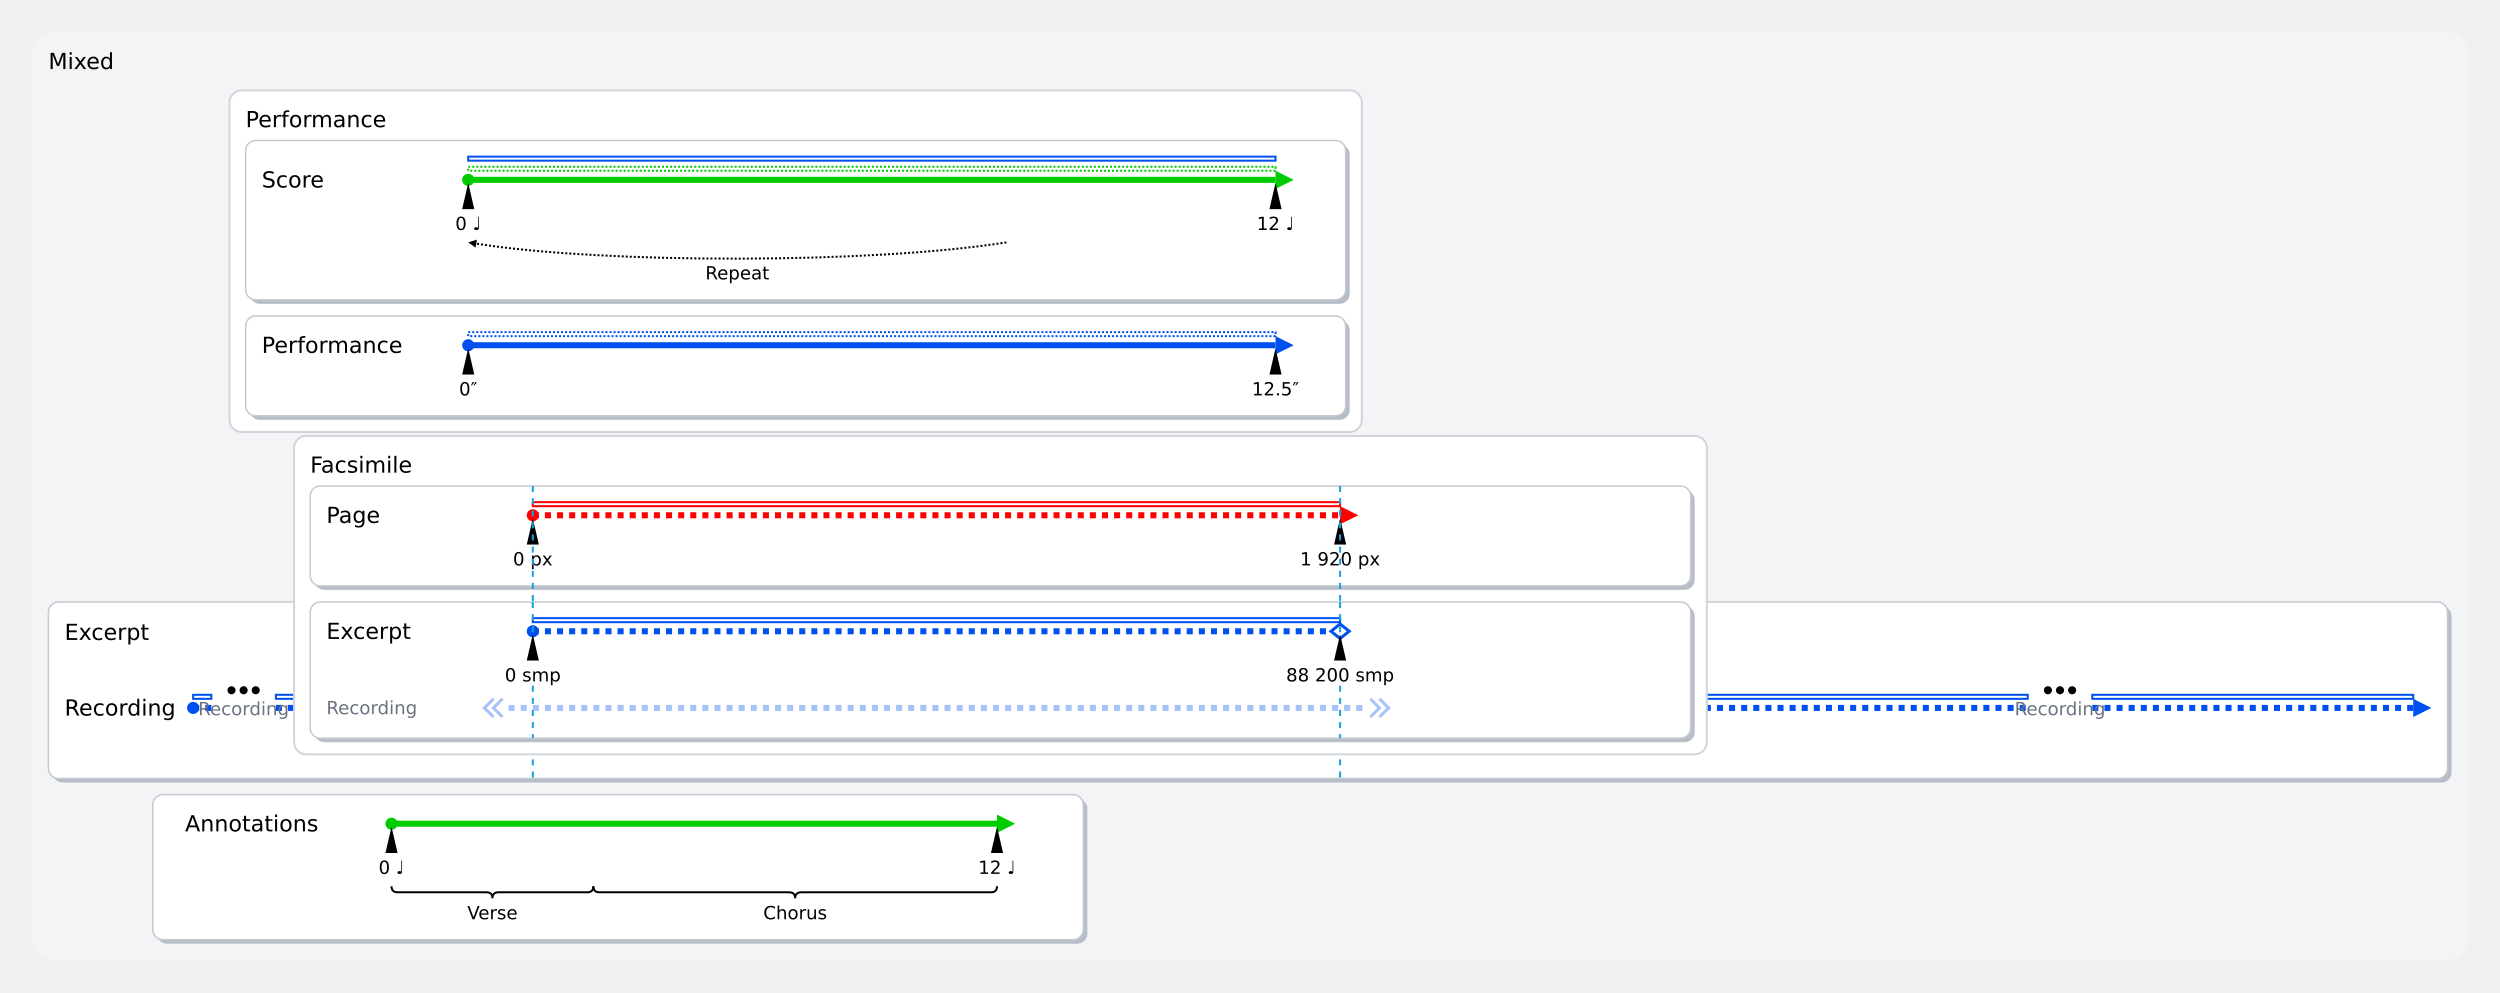
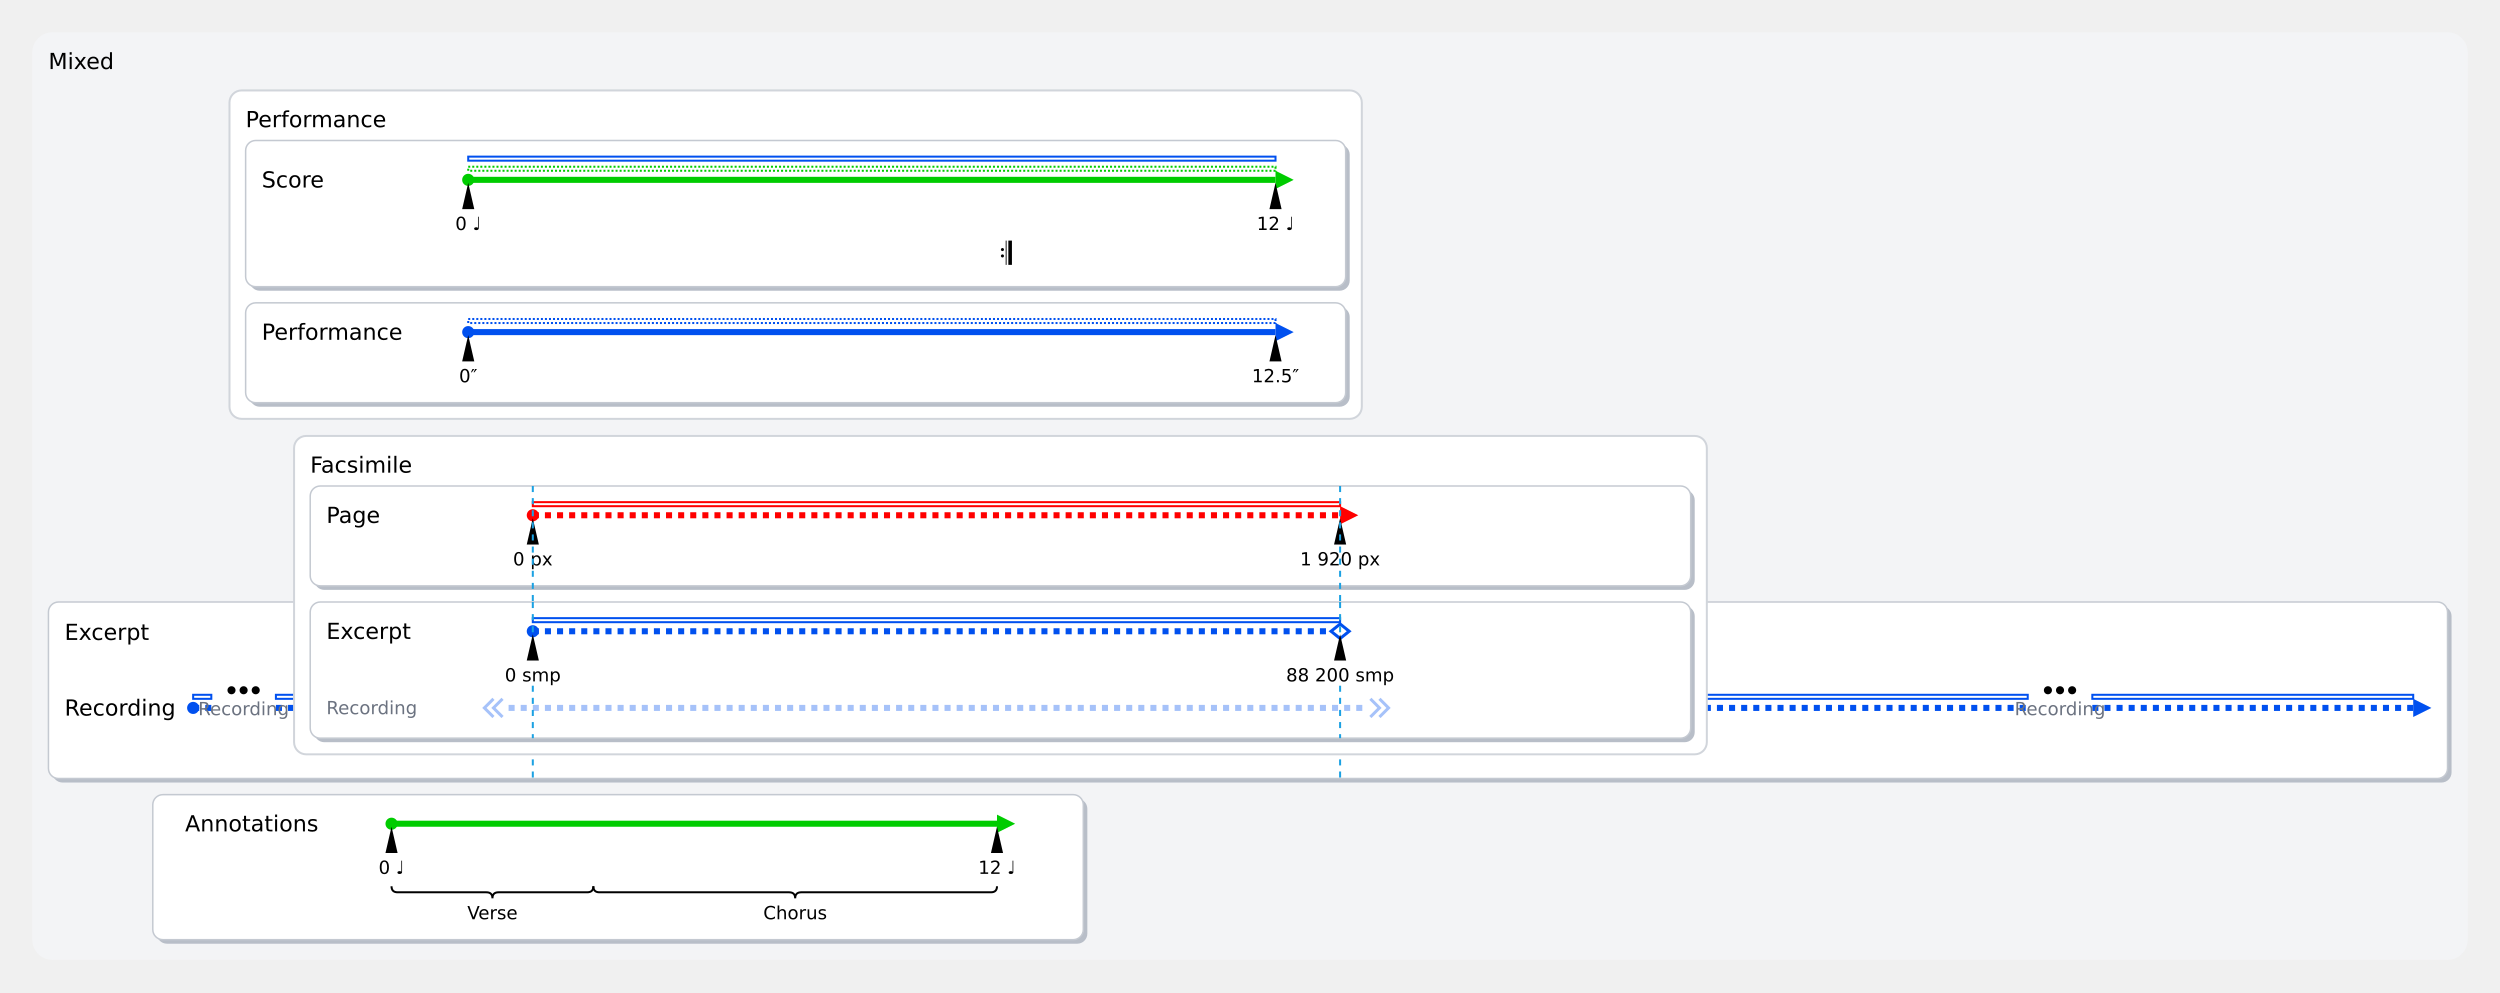
<svg xmlns="http://www.w3.org/2000/svg" width="1238.704" height="491.59" viewBox="0 0 1238.704 491.59" font-family="DejaVu Sans, Noto Music" text-rendering="geometricPrecision" style="font-kerning:none;font-variant-ligatures:none">
  <g transform="translate(16 16)">
    <rect x="0" y="0" width="1206.704" height="459.59" rx="10" fill="#F3F4F6" />
    <text data-part="name" x="8" y="18.21" text-anchor="start" font-size="11" fill="#000000">Mixed</text>
    <rect data-id="recording" data-part="card" x="10" y="284.281" width="1188.704" height="87.453" rx="5" fill="#B8BEC8" />
    <rect data-id="recording" data-part="card" x="8" y="282.281" width="1188.704" height="87.453" rx="5" fill="#FFFFFF" stroke="#C4C9D1" stroke-width="0.75" />
    <polygon data-id="cmap_5" points="79.704,328.258 88.701,328.258 88.701,330.258 79.704,330.258" fill="none" stroke="#0050EF" stroke-width="1" />
    <polygon data-id="cmap_5" points="120.706,328.258 988.701,328.258 988.701,330.258 120.706,330.258" fill="none" stroke="#0050EF" stroke-width="1" />
    <polygon data-id="cmap_5" points="1020.706,328.258 1179.704,328.258 1179.704,330.258 1020.706,330.258" fill="none" stroke="#0050EF" stroke-width="1" />
    <polygon data-id="cmap_6" points="247.995,290.781 647.995,290.781 647.995,292.781 247.995,292.781" fill="none" stroke="#0050EF" stroke-width="1" />
    <line data-id="recording" x1="79.704" y1="334.758" x2="88.701" y2="334.758" stroke="#0050EF" stroke-width="3" stroke-dasharray="3 3" />
    <line data-id="recording" x1="120.706" y1="334.758" x2="988.701" y2="334.758" stroke="#0050EF" stroke-width="3" stroke-dasharray="3 3" />
    <line data-id="recording" x1="1020.706" y1="334.758" x2="1179.704" y2="334.758" stroke="#0050EF" stroke-width="3" stroke-dasharray="3 3" />
    <circle data-id="recording" cx="79.704" cy="334.758" r="3" fill="#0050EF" />
    <polygon data-id="recording" points="1188.704,334.758 1179.704,330.258 1179.704,339.258" fill="#0050EF" />
    <line data-id="excerpt" x1="247.995" y1="297.281" x2="643.495" y2="297.281" stroke="#0050EF" stroke-width="3" stroke-dasharray="3 3" />
    <circle data-id="excerpt" cx="247.995" cy="297.281" r="3" fill="#0050EF" />
    <polygon data-id="excerpt" points="643.495,297.281 647.995,293.681 652.495,297.281 647.995,300.881" fill="none" stroke="#0050EF" stroke-width="1.5" />
    <polygon data-id="timestamp_3" points="247.995,298.781 244.995,311.781 250.995,311.781" fill="#000000" />
    <polygon data-id="timestamp_4" points="647.995,298.781 644.995,311.781 650.995,311.781" fill="#000000" />
    <text data-id="excerpt" data-part="name" x="16" y="301.089" text-anchor="start" font-size="11" fill="#000000">Excerpt</text>
    <text data-id="recording" data-part="name" x="16" y="338.566" text-anchor="start" font-size="11" fill="#000000">Recording</text>
    <text data-id="timestamp_3" data-part="coordinate" x="247.995" y="322.135" text-anchor="middle" font-size="9" fill="#000000">0 smp</text>
    <text data-id="timestamp_4" data-part="coordinate" x="647.995" y="322.135" text-anchor="middle" font-size="9" fill="#000000">88 200 smp</text>
    <line data-id="timestamp_3" data-part="line" x1="247.995" y1="282.281" x2="247.995" y2="298.781" stroke="#1BA1E2" stroke-width="1" stroke-dasharray="3 3" />
    <line data-id="timestamp_3" data-part="line" x1="247.995" y1="324.258" x2="247.995" y2="369.734" stroke="#1BA1E2" stroke-width="1" stroke-dasharray="3 3" />
    <line data-id="timestamp_4" data-part="line" x1="647.995" y1="282.281" x2="647.995" y2="298.781" stroke="#1BA1E2" stroke-width="1" stroke-dasharray="3 3" />
    <line data-id="timestamp_4" data-part="line" x1="647.995" y1="324.258" x2="647.995" y2="369.734" stroke="#1BA1E2" stroke-width="1" stroke-dasharray="3 3" />
    <circle data-id="recording" data-part="elision ellipsis" cx="98.704" cy="326.008" r="2" fill="#000000" />
    <circle data-id="recording" data-part="elision ellipsis" cx="104.704" cy="326.008" r="2" fill="#000000" />
    <circle data-id="recording" data-part="elision ellipsis" cx="110.704" cy="326.008" r="2" fill="#000000" />
    <text data-id="recording" data-part="elision name" x="104.704" y="338.362" text-anchor="middle" font-size="9" fill="#6B7280">Recording</text>
    <circle data-id="recording" data-part="elision ellipsis" cx="998.704" cy="326.008" r="2" fill="#000000" />
    <circle data-id="recording" data-part="elision ellipsis" cx="1004.704" cy="326.008" r="2" fill="#000000" />
    <circle data-id="recording" data-part="elision ellipsis" cx="1010.704" cy="326.008" r="2" fill="#000000" />
    <text data-id="recording" data-part="elision name" x="1004.704" y="338.362" text-anchor="middle" font-size="9" fill="#6B7280">Recording</text>
-     <rect data-id="group_1" x="97.704" y="28.805" width="561.052" height="169.234" rx="6" fill="#FFFFFF" stroke="#D1D5DB" stroke-width="1" />
+     <rect data-id="group_1" x="97.704" y="28.805" width="561.052" height="162.727" rx="6" fill="#FFFFFF" stroke="#D1D5DB" stroke-width="1" />
    <text data-id="group_1" data-part="name" x="105.704" y="47.015" text-anchor="start" font-size="11" fill="#000000">Performance</text>
-     <rect data-id="score" data-part="card" x="107.704" y="55.609" width="545.052" height="78.953" rx="5" fill="#B8BEC8" />
-     <rect data-id="score" data-part="card" x="105.704" y="53.609" width="545.052" height="78.953" rx="5" fill="#FFFFFF" stroke="#C4C9D1" stroke-width="0.75" />
+     <rect data-id="score" data-part="card" x="107.704" y="55.609" width="545.052" height="72.445" rx="5" fill="#B8BEC8" />
+     <rect data-id="score" data-part="card" x="105.704" y="53.609" width="545.052" height="72.445" rx="5" fill="#FFFFFF" stroke="#C4C9D1" stroke-width="0.75" />
    <polygon data-id="cmap_1" points="215.995,66.609 615.995,66.609 615.995,68.609 215.995,68.609" fill="none" stroke="#00CC00" stroke-width="1" stroke-dasharray="1 1" />
    <polygon data-id="cmap_2" points="215.995,61.609 615.995,61.609 615.995,63.609 215.995,63.609" fill="none" stroke="#0050EF" stroke-width="1" />
-     <path data-id="jump_1" d="M482.662 104.086C415.995 114.753 282.662 114.753 219.945 104.718" fill="none" stroke="#000000" stroke-width="1" stroke-dasharray="1 1" />
-     <polygon data-id="jump_1" points="215.995,104.086 219.629,106.693 220.261,102.743" fill="#000000" />
    <line data-id="score" x1="215.995" y1="73.109" x2="615.995" y2="73.109" stroke="#00CC00" stroke-width="3" />
    <circle data-id="score" cx="215.995" cy="73.109" r="3" fill="#00CC00" />
    <polygon data-id="score" points="624.995,73.109 615.995,68.609 615.995,77.609" fill="#00CC00" />
    <polygon data-id="timestamp_9" points="215.995,74.609 212.995,87.609 218.995,87.609" fill="#000000" />
    <polygon data-id="timestamp_10" points="615.995,74.609 612.995,87.609 618.995,87.609" fill="#000000" />
    <text data-id="score" data-part="name" x="113.704" y="76.918" text-anchor="start" font-size="11" fill="#000000">Score</text>
    <text data-id="timestamp_9" data-part="coordinate" x="215.995" y="97.963" text-anchor="middle" font-size="9" fill="#000000">0 ♩</text>
    <text data-id="timestamp_10" data-part="coordinate" x="615.995" y="97.963" text-anchor="middle" font-size="9" fill="#000000">12 ♩</text>
-     <text data-id="jump_1" data-part="label" x="349.329" y="122.44" text-anchor="middle" font-size="9" fill="#000000">Repeat</text>
-     <rect data-id="performance" data-part="card" x="107.704" y="142.562" width="545.052" height="49.477" rx="5" fill="#B8BEC8" />
-     <rect data-id="performance" data-part="card" x="105.704" y="140.562" width="545.052" height="49.477" rx="5" fill="#FFFFFF" stroke="#C4C9D1" stroke-width="0.75" />
-     <polygon data-id="cmap_3" points="215.995,148.562 615.995,148.562 615.995,150.562 215.995,150.562" fill="none" stroke="#0050EF" stroke-width="1" stroke-dasharray="1 1" />
-     <line data-id="performance" x1="215.995" y1="155.062" x2="615.995" y2="155.062" stroke="#0050EF" stroke-width="3" />
-     <circle data-id="performance" cx="215.995" cy="155.062" r="3" fill="#0050EF" />
-     <polygon data-id="performance" points="624.995,155.062 615.995,150.562 615.995,159.562" fill="#0050EF" />
-     <polygon data-id="timestamp_7" points="215.995,156.562 212.995,169.562 218.995,169.562" fill="#000000" />
-     <polygon data-id="timestamp_8" points="615.995,156.562 612.995,169.562 618.995,169.562" fill="#000000" />
-     <text data-id="performance" data-part="name" x="113.704" y="158.871" text-anchor="start" font-size="11" fill="#000000">Performance</text>
-     <text data-id="timestamp_7" data-part="coordinate" x="215.995" y="179.917" text-anchor="middle" font-size="9" fill="#000000">0″</text>
-     <text data-id="timestamp_8" data-part="coordinate" x="615.995" y="179.917" text-anchor="middle" font-size="9" fill="#000000">12.5″</text>
+     <text data-id="jump_1" data-part="symbol" x="482.662" y="115.225" text-anchor="middle" font-size="12" fill="#000000">𝄇</text>
+     <rect data-id="performance" data-part="card" x="107.704" y="136.055" width="545.052" height="49.477" rx="5" fill="#B8BEC8" />
+     <rect data-id="performance" data-part="card" x="105.704" y="134.055" width="545.052" height="49.477" rx="5" fill="#FFFFFF" stroke="#C4C9D1" stroke-width="0.75" />
+     <polygon data-id="cmap_3" points="215.995,142.055 615.995,142.055 615.995,144.055 215.995,144.055" fill="none" stroke="#0050EF" stroke-width="1" stroke-dasharray="1 1" />
+     <line data-id="performance" x1="215.995" y1="148.555" x2="615.995" y2="148.555" stroke="#0050EF" stroke-width="3" />
+     <circle data-id="performance" cx="215.995" cy="148.555" r="3" fill="#0050EF" />
+     <polygon data-id="performance" points="624.995,148.555 615.995,144.055 615.995,153.055" fill="#0050EF" />
+     <polygon data-id="timestamp_7" points="215.995,150.055 212.995,163.055 218.995,163.055" fill="#000000" />
+     <polygon data-id="timestamp_8" points="615.995,150.055 612.995,163.055 618.995,163.055" fill="#000000" />
+     <text data-id="performance" data-part="name" x="113.704" y="152.363" text-anchor="start" font-size="11" fill="#000000">Performance</text>
+     <text data-id="timestamp_7" data-part="coordinate" x="215.995" y="173.409" text-anchor="middle" font-size="9" fill="#000000">0″</text>
+     <text data-id="timestamp_8" data-part="coordinate" x="615.995" y="173.409" text-anchor="middle" font-size="9" fill="#000000">12.5″</text>
    <rect data-id="group_2" x="129.704" y="200" width="700" height="157.758" rx="6" fill="#FFFFFF" stroke="#D1D5DB" stroke-width="1" />
    <text data-id="group_2" data-part="name" x="137.704" y="218.21" text-anchor="start" font-size="11" fill="#000000">Facsimile</text>
    <rect data-id="page" data-part="card" x="139.704" y="226.805" width="684" height="49.477" rx="5" fill="#B8BEC8" />
    <rect data-id="page" data-part="card" x="137.704" y="224.805" width="684" height="49.477" rx="5" fill="#FFFFFF" stroke="#C4C9D1" stroke-width="0.75" />
    <polygon data-id="cmap_4" points="247.995,232.805 647.995,232.805 647.995,234.805 247.995,234.805" fill="none" stroke="#FF0000" stroke-width="1" />
    <line data-id="page" x1="247.995" y1="239.305" x2="647.995" y2="239.305" stroke="#FF0000" stroke-width="3" stroke-dasharray="3 3" />
    <circle data-id="page" cx="247.995" cy="239.305" r="3" fill="#FF0000" />
    <polygon data-id="page" points="656.995,239.305 647.995,234.805 647.995,243.805" fill="#FF0000" />
    <polygon data-id="timestamp_5" points="247.995,240.805 244.995,253.805 250.995,253.805" fill="#000000" />
    <polygon data-id="timestamp_6" points="647.995,240.805 644.995,253.805 650.995,253.805" fill="#000000" />
    <text data-id="page" data-part="name" x="145.704" y="243.113" text-anchor="start" font-size="11" fill="#000000">Page</text>
    <text data-id="timestamp_5" data-part="coordinate" x="247.995" y="264.159" text-anchor="middle" font-size="9" fill="#000000">0 px</text>
    <text data-id="timestamp_6" data-part="coordinate" x="647.995" y="264.159" text-anchor="middle" font-size="9" fill="#000000">1 920 px</text>
    <rect data-id="excerpt" data-part="card" x="139.704" y="284.281" width="684" height="67.477" rx="5" fill="#B8BEC8" />
    <rect data-id="excerpt" data-part="card" x="137.704" y="282.281" width="684" height="67.477" rx="5" fill="#FFFFFF" stroke="#C4C9D1" stroke-width="0.75" />
    <polygon data-id="cmap_6" points="247.995,290.281 647.995,290.281 647.995,292.281 247.995,292.281" fill="none" stroke="#0050EF" stroke-width="1" />
    <line data-id="recording" x1="235.995" y1="334.758" x2="659.995" y2="334.758" stroke="#0050EF" stroke-width="3" stroke-dasharray="3 3" opacity="0.35" />
    <polyline data-id="recording" points="232.995,330.258 228.495,334.758 232.995,339.258" fill="none" stroke="#0050EF" stroke-width="1.5" opacity="0.35" />
    <polyline data-id="recording" points="228.495,330.258 223.995,334.758 228.495,339.258" fill="none" stroke="#0050EF" stroke-width="1.5" opacity="0.35" />
    <polyline data-id="recording" points="662.995,330.258 667.495,334.758 662.995,339.258" fill="none" stroke="#0050EF" stroke-width="1.5" opacity="0.35" />
    <polyline data-id="recording" points="667.495,330.258 671.995,334.758 667.495,339.258" fill="none" stroke="#0050EF" stroke-width="1.5" opacity="0.35" />
    <line data-id="excerpt" x1="247.995" y1="296.781" x2="643.495" y2="296.781" stroke="#0050EF" stroke-width="3" stroke-dasharray="3 3" />
    <circle data-id="excerpt" cx="247.995" cy="296.781" r="3" fill="#0050EF" />
    <polygon data-id="excerpt" points="643.495,296.781 647.995,293.181 652.495,296.781 647.995,300.381" fill="none" stroke="#0050EF" stroke-width="1.5" />
    <polygon data-id="timestamp_3" points="247.995,298.281 244.995,311.281 250.995,311.281" fill="#000000" />
    <polygon data-id="timestamp_4" points="647.995,298.281 644.995,311.281 650.995,311.281" fill="#000000" />
    <text data-id="recording" data-part="name" x="145.704" y="337.873" text-anchor="start" font-size="9" fill="#6B7280">Recording</text>
    <text data-id="excerpt" data-part="name" x="145.704" y="300.589" text-anchor="start" font-size="11" fill="#000000">Excerpt</text>
    <text data-id="timestamp_3" data-part="coordinate" x="247.995" y="321.635" text-anchor="middle" font-size="9" fill="#000000">0 smp</text>
    <text data-id="timestamp_4" data-part="coordinate" x="647.995" y="321.635" text-anchor="middle" font-size="9" fill="#000000">88 200 smp</text>
    <line data-id="timestamp_3" data-part="line" x1="247.995" y1="282.281" x2="247.995" y2="298.281" stroke="#1BA1E2" stroke-width="1" stroke-dasharray="3 3" />
    <line data-id="timestamp_3" data-part="line" x1="247.995" y1="323.758" x2="247.995" y2="349.758" stroke="#1BA1E2" stroke-width="1" stroke-dasharray="3 3" />
    <line data-id="timestamp_4" data-part="line" x1="647.995" y1="282.281" x2="647.995" y2="298.281" stroke="#1BA1E2" stroke-width="1" stroke-dasharray="3 3" />
    <line data-id="timestamp_4" data-part="line" x1="647.995" y1="323.758" x2="647.995" y2="349.758" stroke="#1BA1E2" stroke-width="1" stroke-dasharray="3 3" />
    <rect data-id="annotations" data-part="card" x="61.704" y="379.734" width="461.052" height="71.856" rx="5" fill="#B8BEC8" />
    <rect data-id="annotations" data-part="card" x="59.704" y="377.734" width="461.052" height="71.856" rx="5" fill="#FFFFFF" stroke="#C4C9D1" stroke-width="0.75" />
    <path data-id="region_1" d="M177.995 423.113Q177.995 426.113 180.995 426.113L224.995 426.113Q227.995 426.113 227.995 429.113Q227.995 426.113 230.995 426.113L274.995 426.113Q277.995 426.113 277.995 423.113" fill="none" stroke="#000000" stroke-width="1" />
    <path data-id="region_2" d="M277.995 423.113Q277.995 426.113 280.995 426.113L374.995 426.113Q377.995 426.113 377.995 429.113Q377.995 426.113 380.995 426.113L474.995 426.113Q477.995 426.113 477.995 423.113" fill="none" stroke="#000000" stroke-width="1" />
    <line data-id="annotations" x1="177.995" y1="392.137" x2="477.995" y2="392.137" stroke="#00CC00" stroke-width="3" />
    <circle data-id="annotations" cx="177.995" cy="392.137" r="3" fill="#00CC00" />
    <polygon data-id="annotations" points="486.995,392.137 477.995,387.637 477.995,396.637" fill="#00CC00" />
    <polygon data-id="timestamp_1" points="177.995,393.637 174.995,406.637 180.995,406.637" fill="#000000" />
    <polygon data-id="timestamp_2" points="477.995,393.637 474.995,406.637 480.995,406.637" fill="#000000" />
    <text data-id="annotations" data-part="name" x="75.704" y="395.945" text-anchor="start" font-size="11" fill="#000000">Annotations</text>
    <text data-id="timestamp_1" data-part="coordinate" x="177.995" y="416.991" text-anchor="middle" font-size="9" fill="#000000">0 ♩</text>
    <text data-id="timestamp_2" data-part="coordinate" x="477.995" y="416.991" text-anchor="middle" font-size="9" fill="#000000">12 ♩</text>
    <text data-id="region_1" data-part="label" x="227.995" y="439.467" text-anchor="middle" font-size="9" fill="#000000">Verse</text>
    <text data-id="region_2" data-part="label" x="377.995" y="439.467" text-anchor="middle" font-size="9" fill="#000000">Chorus</text>
    <line data-id="timestamp_3" data-part="line" x1="247.995" y1="224.805" x2="247.995" y2="282.281" stroke="#1BA1E2" stroke-width="1" stroke-dasharray="3 3" />
    <line data-id="timestamp_4" data-part="line" x1="647.995" y1="224.805" x2="647.995" y2="282.281" stroke="#1BA1E2" stroke-width="1" stroke-dasharray="3 3" />
  </g>
</svg>
